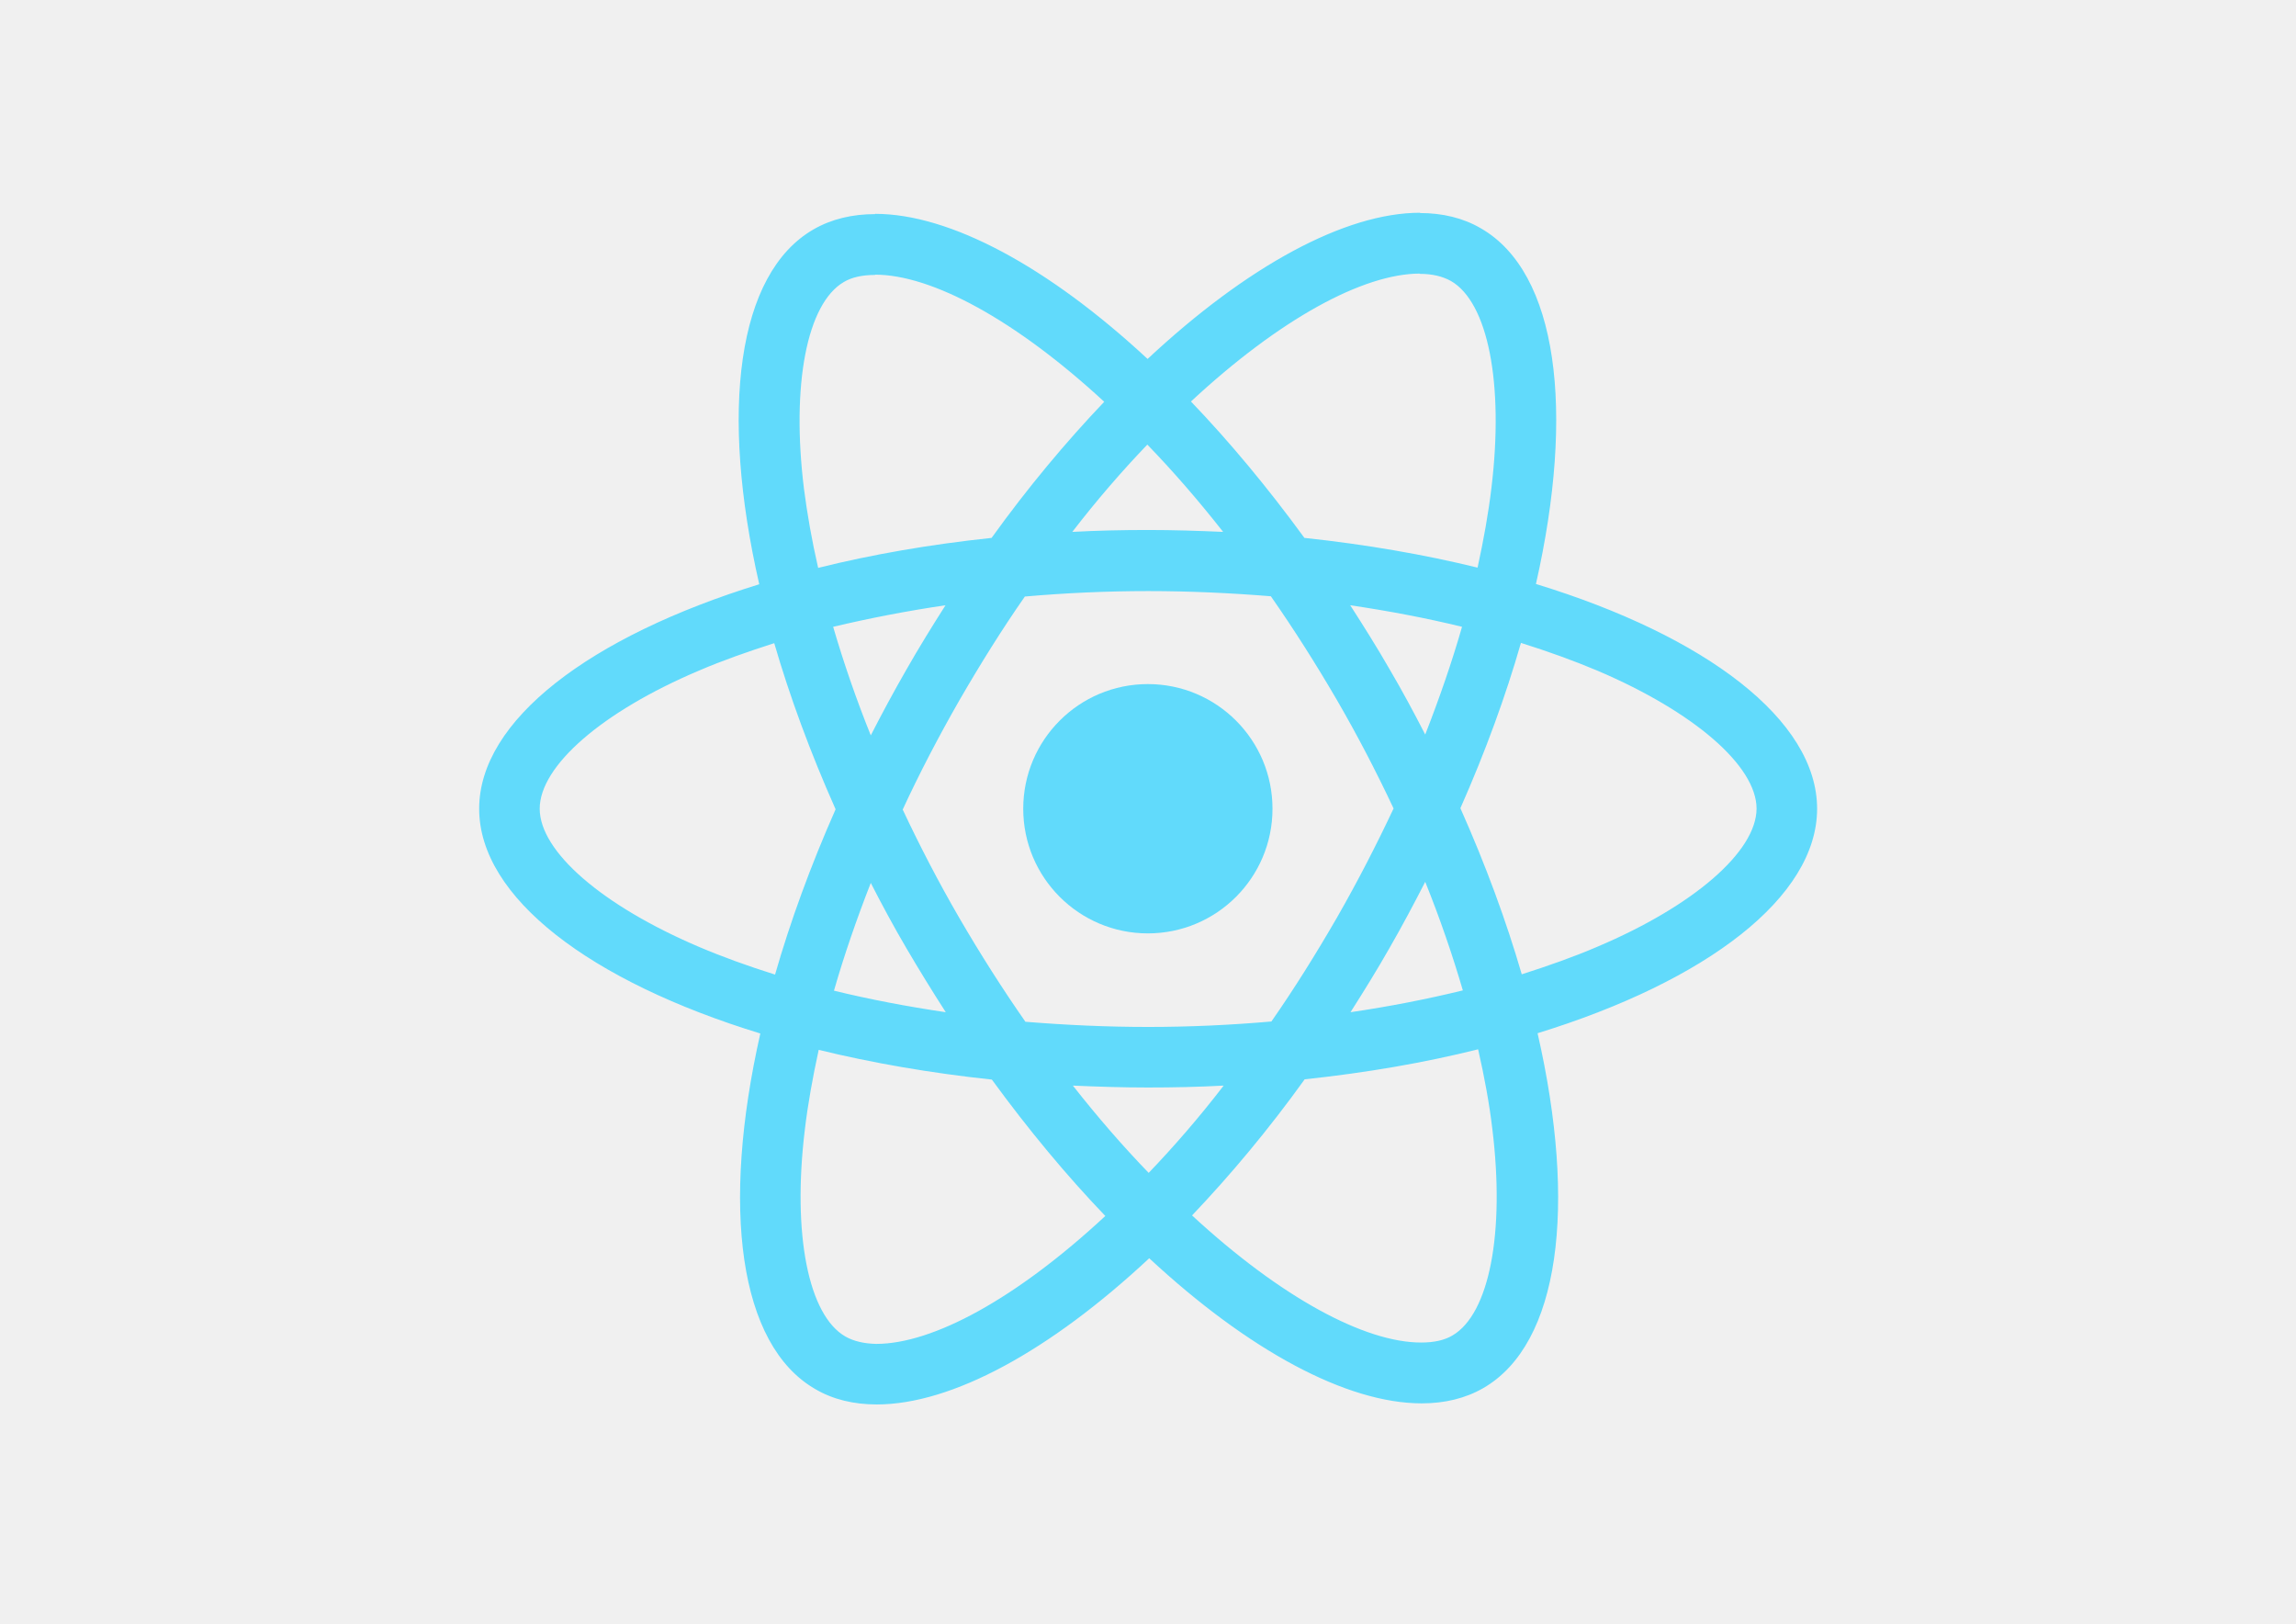
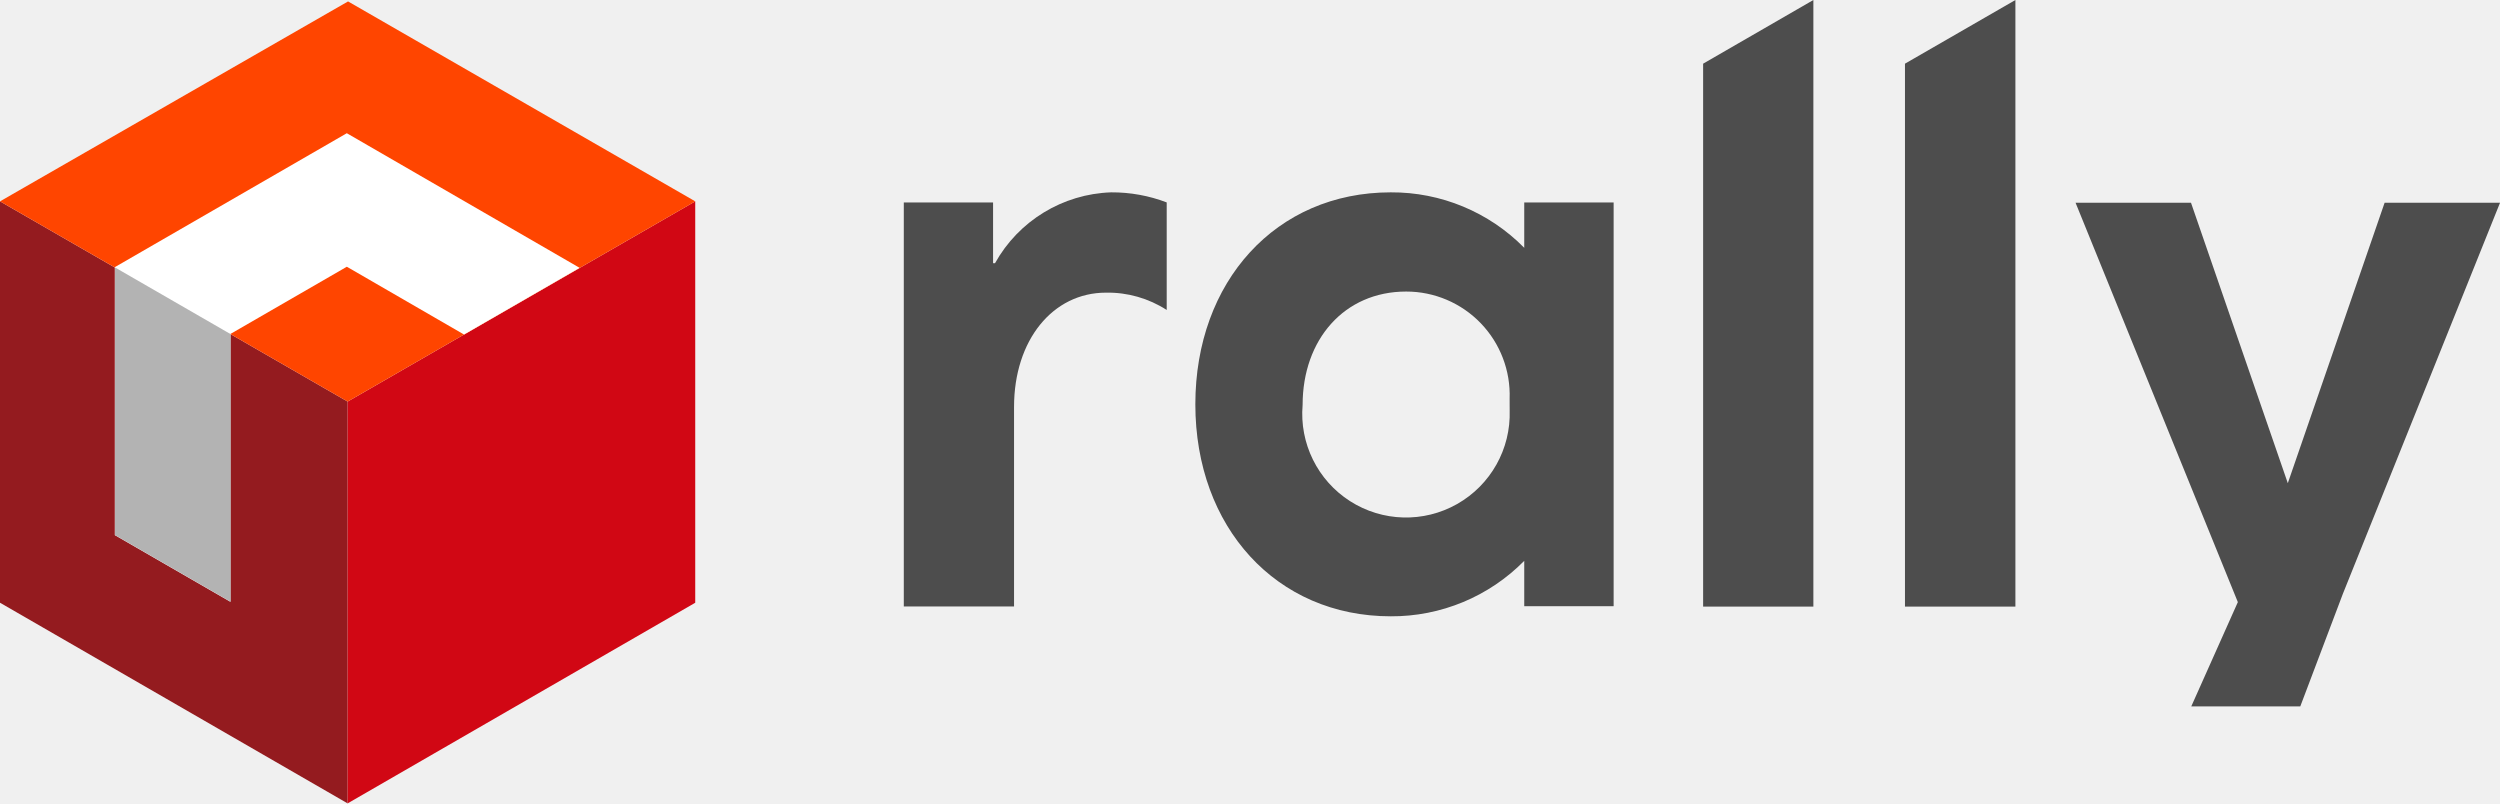
- <svg xmlns="http://www.w3.org/2000/svg" viewBox="0 0 841.9 595.3">
-   <g fill="#61DAFB">
-     <path d="M666.3 296.5c0-32.5-40.7-63.3-103.1-82.4 14.4-63.6 8-114.2-20.2-130.4-6.5-3.8-14.1-5.6-22.4-5.6v22.3c4.6 0 8.3.9 11.4 2.6 13.6 7.8 19.5 37.5 14.9 75.7-1.1 9.4-2.9 19.3-5.1 29.4-19.6-4.8-41-8.5-63.5-10.9-13.5-18.5-27.5-35.3-41.6-50 32.6-30.3 63.2-46.9 84-46.9V78c-27.5 0-63.5 19.6-99.9 53.6-36.4-33.8-72.4-53.2-99.9-53.2v22.3c20.7 0 51.4 16.5 84 46.6-14 14.7-28 31.4-41.3 49.9-22.6 2.4-44 6.1-63.6 11-2.3-10-4-19.7-5.2-29-4.7-38.2 1.1-67.9 14.6-75.8 3-1.8 6.9-2.6 11.5-2.6V78.5c-8.4 0-16 1.8-22.6 5.6-28.1 16.2-34.4 66.7-19.9 130.1-62.2 19.2-102.7 49.9-102.7 82.3 0 32.5 40.7 63.3 103.1 82.4-14.4 63.6-8 114.2 20.2 130.4 6.5 3.8 14.1 5.6 22.5 5.6 27.5 0 63.5-19.6 99.9-53.6 36.4 33.8 72.4 53.2 99.9 53.2 8.4 0 16-1.8 22.6-5.6 28.1-16.2 34.4-66.7 19.9-130.1 62-19.1 102.5-49.9 102.5-82.3zm-130.2-66.7c-3.7 12.9-8.3 26.2-13.5 39.5-4.1-8-8.4-16-13.1-24-4.6-8-9.5-15.8-14.4-23.4 14.2 2.1 27.9 4.7 41 7.9zm-45.8 106.5c-7.8 13.5-15.8 26.3-24.1 38.2-14.9 1.3-30 2-45.2 2-15.1 0-30.2-.7-45-1.9-8.3-11.9-16.4-24.6-24.2-38-7.6-13.1-14.5-26.4-20.8-39.8 6.2-13.4 13.2-26.8 20.7-39.9 7.8-13.5 15.8-26.3 24.1-38.2 14.9-1.3 30-2 45.2-2 15.1 0 30.2.7 45 1.9 8.3 11.9 16.4 24.6 24.2 38 7.6 13.1 14.5 26.4 20.8 39.8-6.3 13.4-13.2 26.8-20.7 39.9zm32.3-13c5.4 13.4 10 26.8 13.8 39.8-13.1 3.2-26.9 5.9-41.2 8 4.9-7.7 9.8-15.6 14.4-23.7 4.6-8 8.9-16.1 13-24.1zM421.2 430c-9.3-9.6-18.6-20.3-27.8-32 9 .4 18.2.7 27.5.7 9.4 0 18.7-.2 27.8-.7-9 11.7-18.3 22.4-27.5 32zm-74.4-58.9c-14.2-2.1-27.9-4.7-41-7.9 3.7-12.9 8.3-26.2 13.5-39.5 4.1 8 8.4 16 13.1 24 4.7 8 9.5 15.8 14.4 23.4zM420.7 163c9.3 9.6 18.6 20.3 27.8 32-9-.4-18.2-.7-27.5-.7-9.4 0-18.7.2-27.8.7 9-11.7 18.3-22.4 27.5-32zm-74 58.9c-4.9 7.7-9.8 15.6-14.4 23.7-4.6 8-8.9 16-13 24-5.4-13.4-10-26.8-13.8-39.8 13.1-3.1 26.9-5.8 41.2-7.9zm-90.5 125.2c-35.4-15.1-58.3-34.9-58.3-50.6 0-15.7 22.9-35.6 58.3-50.6 8.6-3.7 18-7 27.7-10.1 5.7 19.6 13.2 40 22.5 60.9-9.2 20.8-16.6 41.1-22.2 60.6-9.9-3.1-19.3-6.5-28-10.2zM310 490c-13.6-7.8-19.5-37.5-14.9-75.7 1.1-9.4 2.9-19.3 5.1-29.4 19.6 4.8 41 8.5 63.5 10.9 13.5 18.5 27.5 35.3 41.6 50-32.6 30.3-63.2 46.9-84 46.9-4.5-.1-8.3-1-11.3-2.7zm237.2-76.2c4.7 38.2-1.1 67.9-14.6 75.8-3 1.8-6.9 2.6-11.5 2.6-20.7 0-51.4-16.5-84-46.6 14-14.7 28-31.4 41.3-49.9 22.6-2.4 44-6.1 63.6-11 2.3 10.1 4.1 19.8 5.2 29.1zm38.5-66.7c-8.6 3.7-18 7-27.7 10.1-5.7-19.6-13.2-40-22.5-60.9 9.2-20.8 16.6-41.1 22.2-60.6 9.9 3.1 19.3 6.5 28.1 10.2 35.4 15.1 58.3 34.9 58.3 50.6-.1 15.7-23 35.6-58.4 50.6zM320.8 78.4z" />
-     <circle cx="420.9" cy="296.5" r="45.7" />
-     <path d="M520.5 78.1z" />
+ <svg xmlns="http://www.w3.org/2000/svg" id="Layer_2" width="92.969" height="29.875" data-name="Layer 2" viewBox="0 0 92.969 29.875">
+   <defs>
+     <style>
+             .cls-1{fill:#4d4d4d}
+         </style>
+   </defs>
+   <g id="Layer_1" data-name="Layer 1">
+     <path id="Path_1014" d="M96.99 19a5.138 5.138 0 0 0-4.318 2.635H92.6v-2.259h-3.32V34.4h4.1v-7.42c0-2.488 1.442-4.25 3.418-4.25a4.032 4.032 0 0 1 2.259.644v-4A5.711 5.711 0 0 0 96.99 19z" class="cls-1" data-name="Path 1014" transform="translate(-55.67 -11.847)" />
+     <path id="Path_1015" d="M130.311 19.376v1.687A6.908 6.908 0 0 0 125.346 19c-4.269 0-7.266 3.313-7.266 7.883s3.012 7.883 7.266 7.883a6.912 6.912 0 0 0 4.965-2.063v1.687h3.324V19.376zm-.542 7.736a3.858 3.858 0 1 1-7.7-.207c0-2.432 1.551-4.216 3.851-4.216a3.846 3.846 0 0 1 3.847 3.99z" class="cls-1" data-name="Path 1015" transform="translate(-73.628 -11.847)" />
+     <path id="Path_1016" d="M188.18 2.368v20.189h4.107V0z" class="cls-1" data-name="Path 1016" transform="translate(-117.339)" />
+     <path id="Path_1017" d="M168.24 2.368v20.189h4.1V0z" class="cls-1" data-name="Path 1017" transform="translate(-104.905)" />
+     <path id="Path_1018" d="M209.333 38.759h4.054l1.585-4.19 5.843-14.539h-4.292l-3.6 10.428-3.6-10.428h-4.293l6.035 14.851z" class="cls-1" data-name="Path 1018" transform="translate(-127.845 -12.49)" />
+     <path id="Path_1019" fill="#941b1f" d="M12.927 42.278L0 34.816V19.89l12.927 7.446z" data-name="Path 1019" transform="translate(0 -12.402)" />
+     <path id="Path_1020" fill="#d10714" d="M34.34 42.278l12.927-7.461V19.89L34.34 27.336z" data-name="Path 1020" transform="translate(-21.413 -12.402)" />
+     <path id="Path_1021" fill="#ff4500" d="M12.927 15.021l12.928-7.446L12.943.14 0 7.575z" data-name="Path 1021" transform="translate(0 -.087)" />
+     <path id="Path_1022" fill="#fff" d="M28.627 18.167l-8.659-5.007-8.628 4.981v9.965l4.3 2.481v-9.962l4.329-2.5 4.359 2.522z" data-name="Path 1022" transform="translate(-7.071 -8.206)" />
+     <path id="Path_1023" fill="#b3b3b3" d="M11.36 26.42v9.953l4.3 2.481V28.9z" data-name="Path 1023" transform="translate(-7.083 -16.474)" />
  </g>
</svg>
